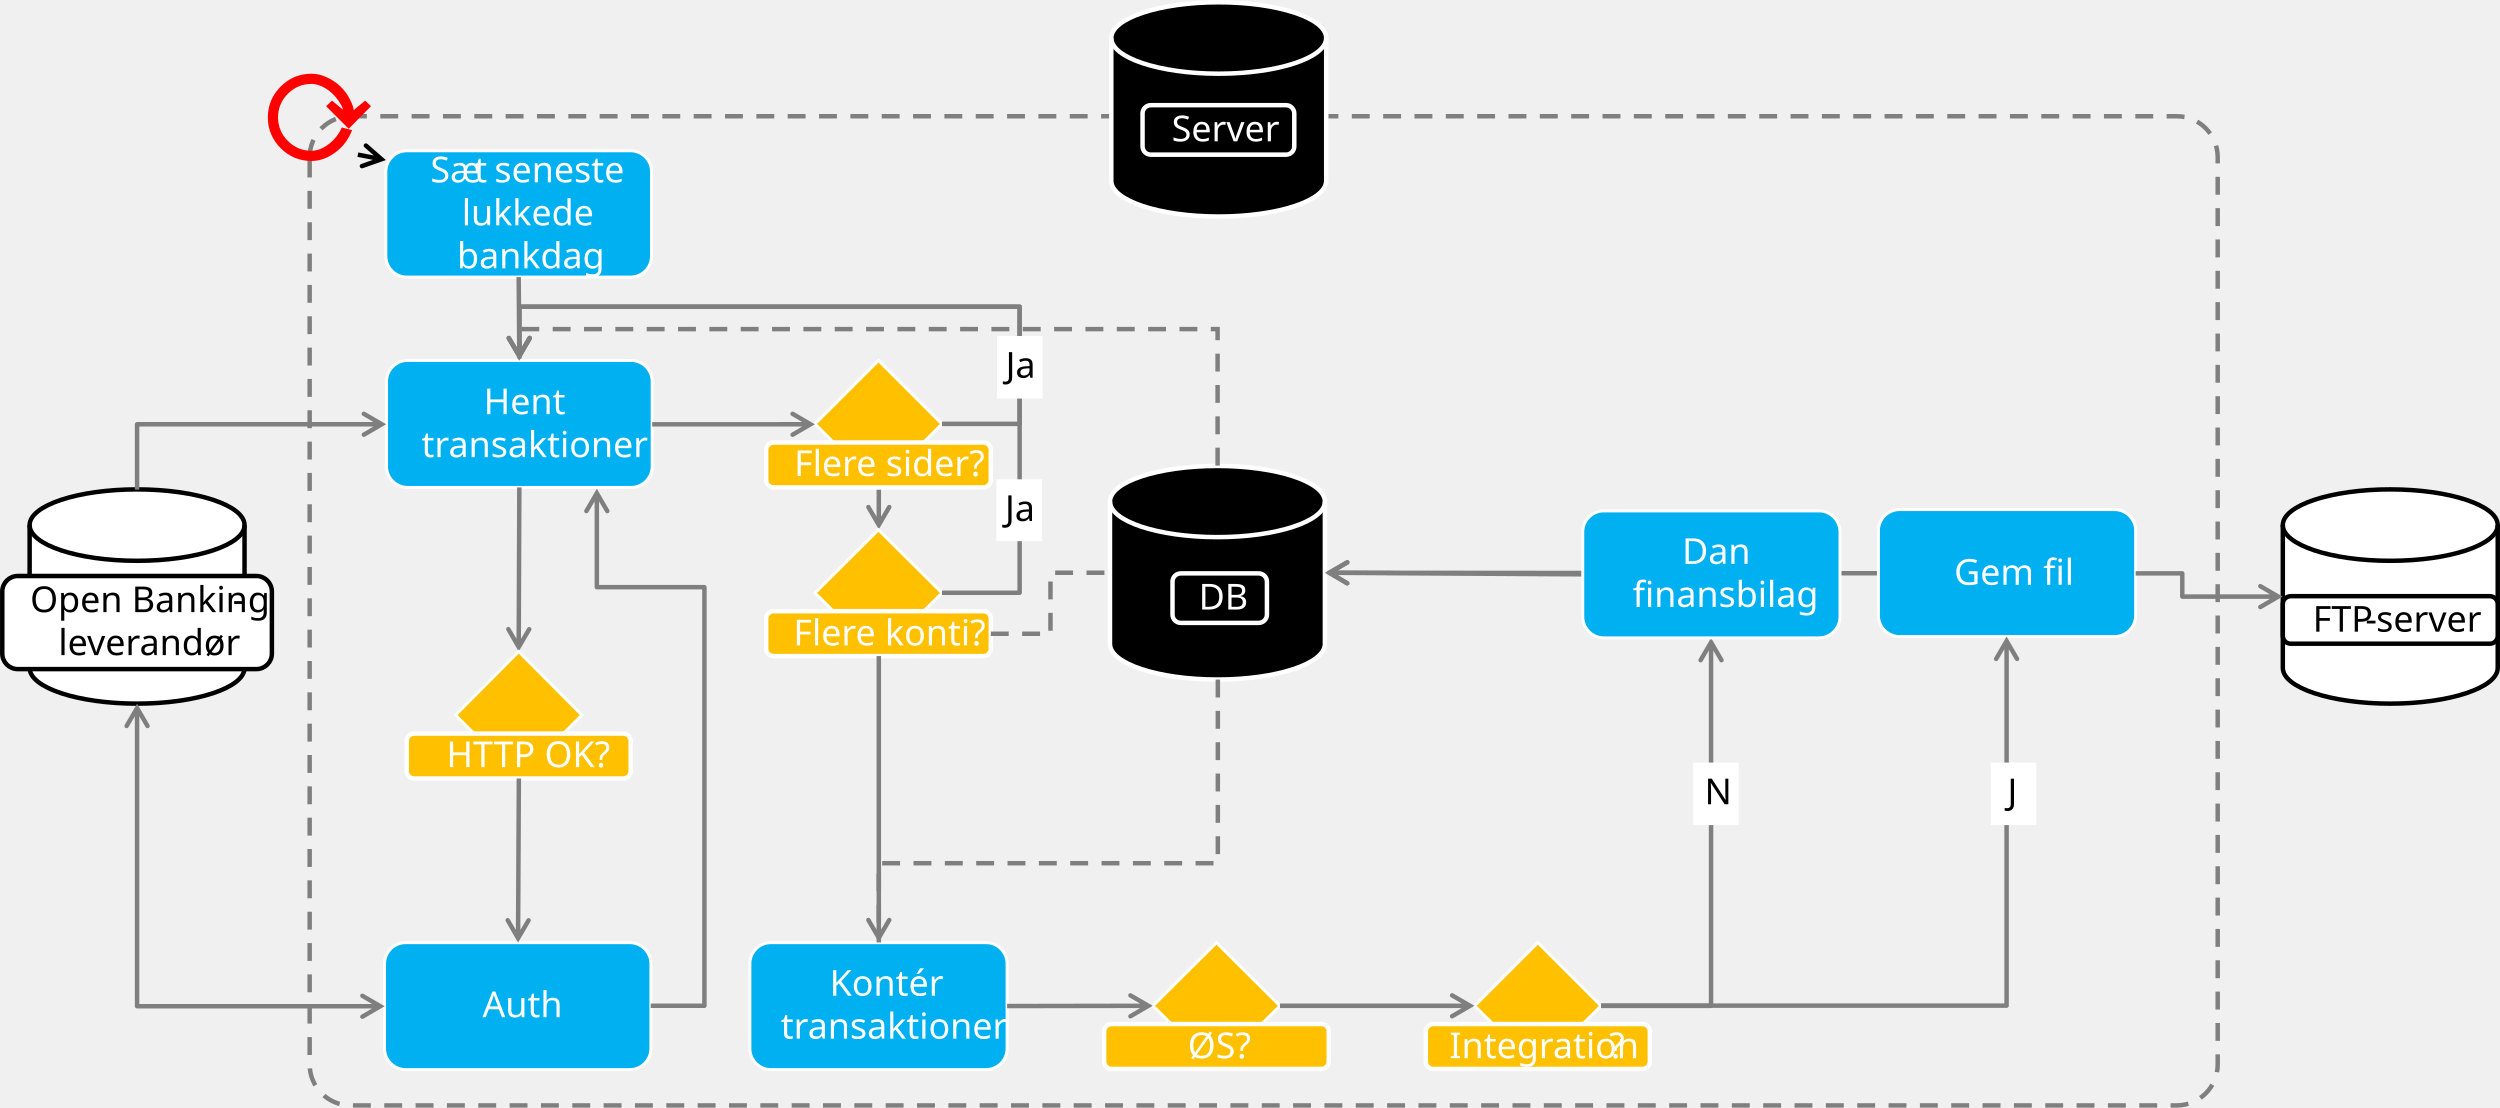
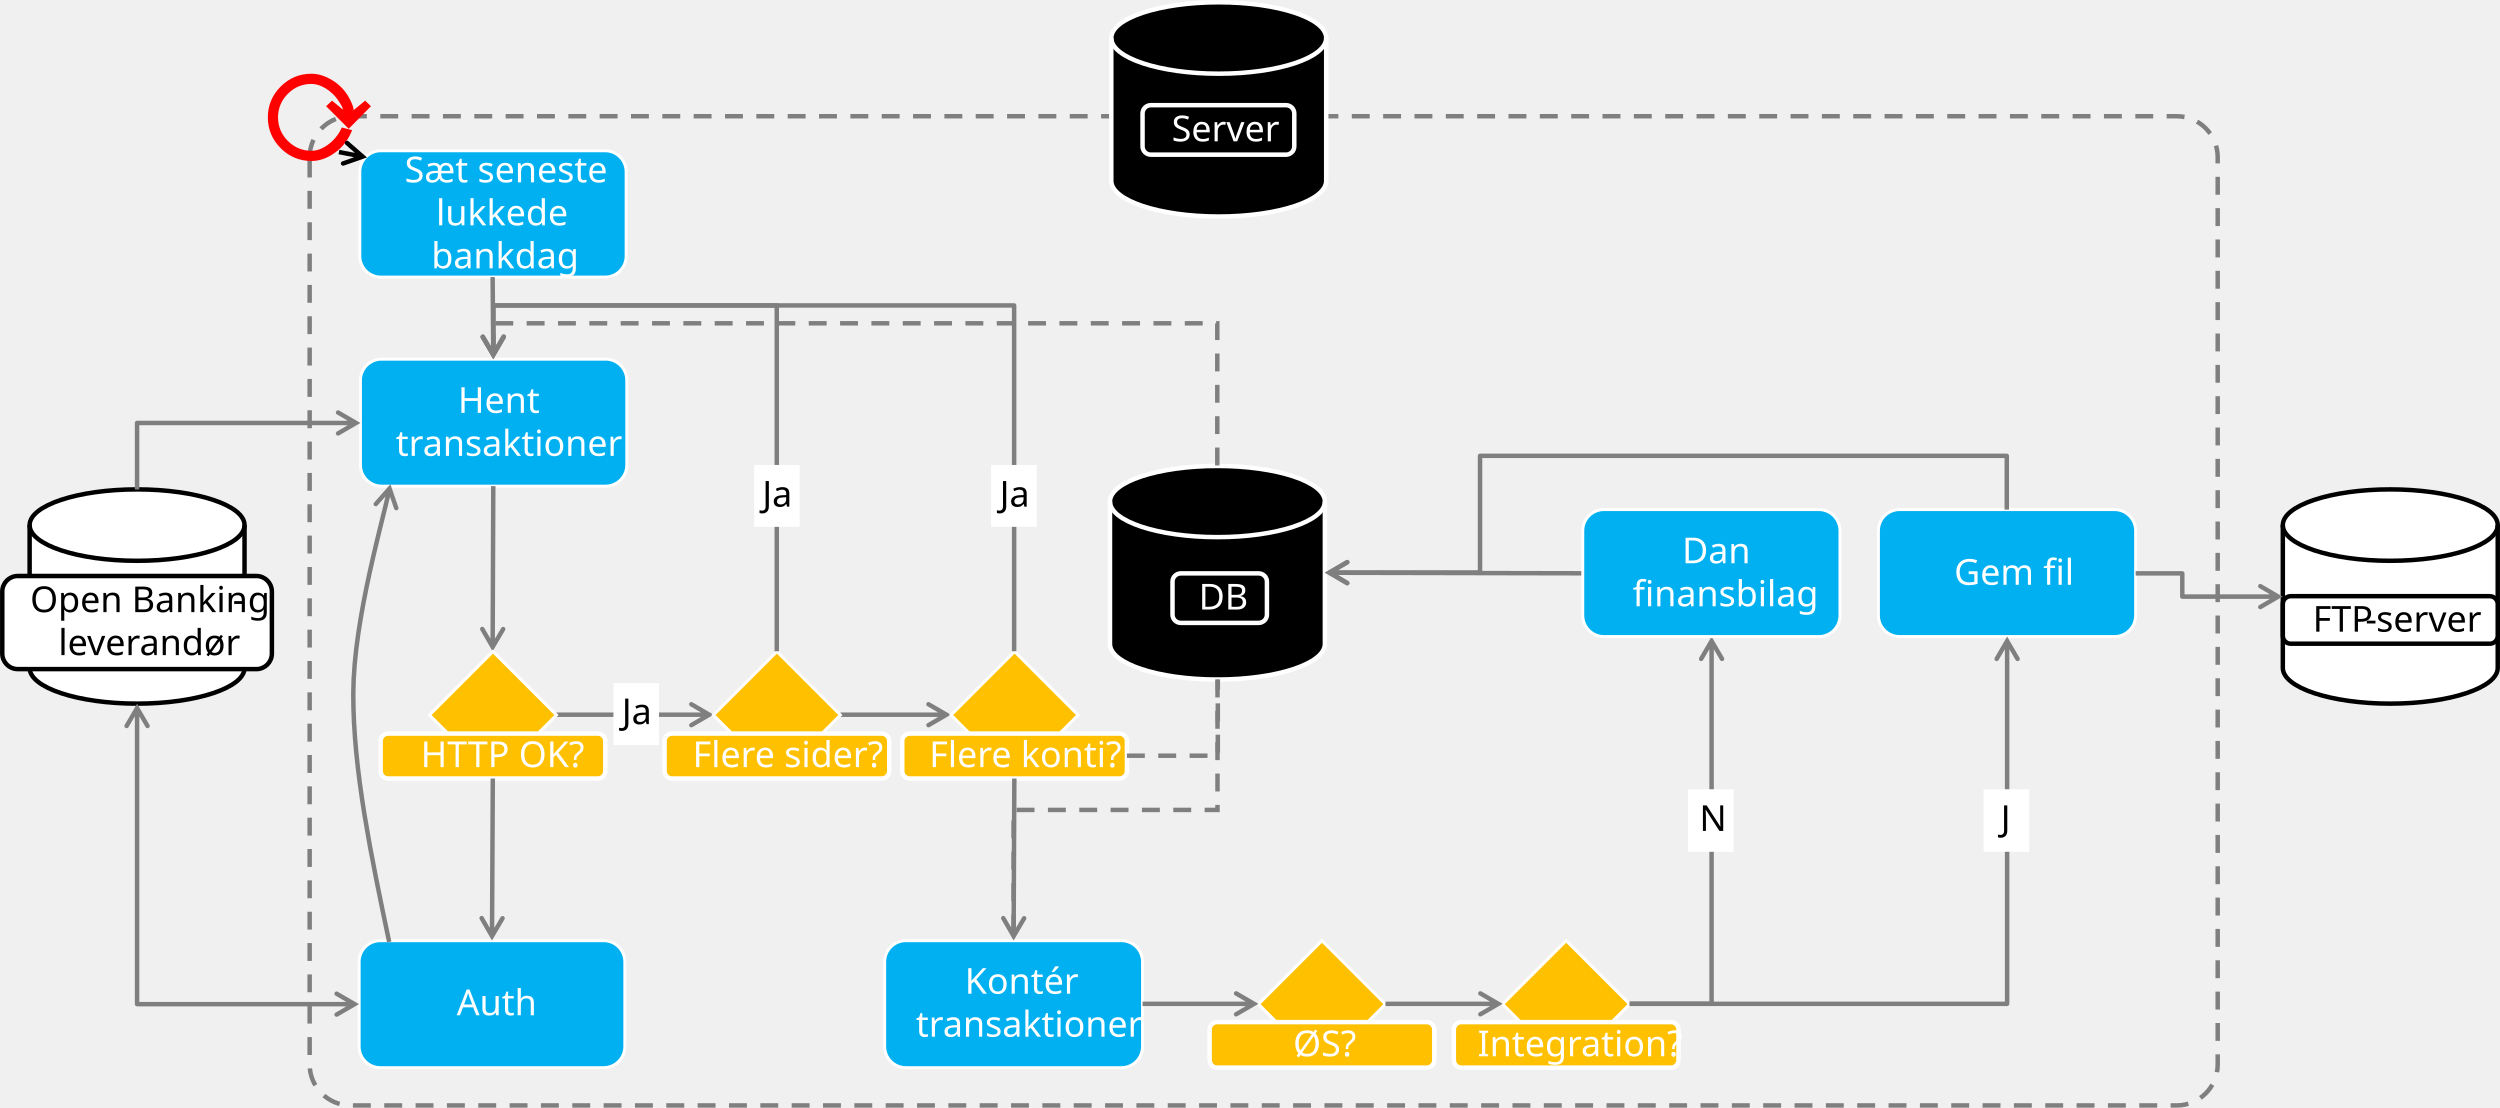
<svg xmlns="http://www.w3.org/2000/svg" width="3839" height="1701" xml:space="preserve" overflow="hidden">
  <g transform="translate(-120 -425)">
-     <path d="M3003.84 1308.73 2161.3 1307.94 2161.31 1301.07 3003.84 1301.86ZM2187.06 1323.54 2154.48 1304.5 2187.09 1285.52C2188.73 1284.56 2190.84 1285.12 2191.79 1286.76 2192.75 1288.4 2192.19 1290.51 2190.55 1291.46L2163.04 1307.48 2163.04 1301.54 2190.53 1317.61C2192.17 1318.56 2192.72 1320.67 2191.76 1322.31 2190.8 1323.95 2188.7 1324.5 2187.06 1323.54Z" fill="#7F7F7F" />
+     <path d="M974.5 1519.06 1209.1 1519.06 1209.1 1525.94 974.5 1525.94ZM1183.33 1503.49 1215.92 1522.5 1183.33 1541.51C1181.69 1542.47 1179.58 1541.91 1178.63 1540.27 1177.67 1538.63 1178.23 1536.53 1179.87 1535.57L1207.37 1519.53 1207.37 1525.47 1179.87 1509.43C1178.23 1508.47 1177.67 1506.37 1178.63 1504.73 1179.58 1503.09 1181.69 1502.53 1183.33 1503.49Z" fill="#7F7F7F" />
+     <rect x="1062" y="1474" width="70" height="95" fill="#FFFFFF" />
+     <text font-family="Calibri,Calibri_MSFontService,sans-serif" font-weight="400" font-size="55" transform="matrix(1 0 0 1 1074.92 1537)">Ja</text>
    <path d="M595.5 666.448C595.5 631.683 623.683 603.5 658.448 603.5L3462.55 603.5C3497.32 603.5 3525.5 631.683 3525.5 666.448L3525.5 2059.55C3525.5 2094.32 3497.32 2122.5 3462.55 2122.5L658.448 2122.5C623.683 2122.5 595.5 2094.32 595.5 2059.55Z" stroke="#7F7F7F" stroke-width="6.875" stroke-miterlimit="8" stroke-dasharray="27.5 20.625" fill="none" fill-rule="evenodd" />
    <path d="M1826.5 483.333C1826.5 453.05 1900.37 428.5 1991.5 428.5 2082.63 428.5 2156.5 453.05 2156.5 483.333L2156.5 702.667C2156.5 732.95 2082.63 757.5 1991.5 757.5 1900.37 757.5 1826.5 732.95 1826.5 702.667Z" fill-rule="evenodd" />
    <path d="M2156.5 483.333C2156.5 513.617 2082.63 538.167 1991.5 538.167 1900.37 538.167 1826.5 513.617 1826.5 483.333" stroke="#FFFFFF" stroke-width="6.875" stroke-miterlimit="8" fill="none" fill-rule="evenodd" />
    <path d="M1826.5 483.333C1826.5 453.05 1900.37 428.5 1991.5 428.5 2082.63 428.5 2156.5 453.05 2156.5 483.333L2156.5 702.667C2156.5 732.95 2082.63 757.5 1991.5 757.5 1900.37 757.5 1826.5 732.95 1826.5 702.667Z" stroke="#FFFFFF" stroke-width="6.875" stroke-miterlimit="8" fill="none" fill-rule="evenodd" />
    <path d="M1874.5 599.167C1874.5 592.171 1880.17 586.5 1887.17 586.5L2094.83 586.5C2101.83 586.5 2107.5 592.171 2107.5 599.167L2107.5 649.833C2107.5 656.829 2101.83 662.5 2094.83 662.5L1887.17 662.5C1880.17 662.5 1874.5 656.829 1874.5 649.833Z" stroke="#FFFFFF" stroke-width="6.875" stroke-miterlimit="8" fill-rule="evenodd" />
    <text fill="#FFFFFF" font-family="Calibri,Calibri_MSFontService,sans-serif" font-weight="400" font-size="55" transform="matrix(1 0 0 1 1919.23 642)">Server</text>
    <text fill="#FF0000" font-family="Cambria Math,Cambria Math_MSFontService,sans-serif" font-weight="700" font-size="147" transform="matrix(1 0 0 1 526.865 670)">⟳</text>
-     <path d="M712.5 688.834C712.5 670.977 726.977 656.5 744.834 656.5L1088.17 656.5C1106.02 656.5 1120.5 670.977 1120.5 688.834L1120.5 818.166C1120.5 836.023 1106.02 850.5 1088.17 850.5L744.834 850.5C726.977 850.5 712.5 836.023 712.5 818.166Z" stroke="#FFFFFF" stroke-width="4.583" stroke-miterlimit="8" fill="#00B0F0" fill-rule="evenodd" />
-     <text fill="#FFFFFF" font-family="Calibri,Calibri_MSFontService,sans-serif" font-weight="400" font-size="55" transform="matrix(1 0 0 1 780.923 705)">Sæ</text>
-     <text fill="#FFFFFF" font-family="Calibri,Calibri_MSFontService,sans-serif" font-weight="400" font-size="55" transform="matrix(1 0 0 1 848.229 705)">t</text>
-     <text fill="#FFFFFF" font-family="Calibri,Calibri_MSFontService,sans-serif" font-weight="400" font-size="55" transform="matrix(1 0 0 1 879.167 705)">seneste </text>
-     <text fill="#FFFFFF" font-family="Calibri,Calibri_MSFontService,sans-serif" font-weight="400" font-size="55" transform="matrix(1 0 0 1 829.163 771)">lukkede </text>
-     <text fill="#FFFFFF" font-family="Calibri,Calibri_MSFontService,sans-serif" font-weight="400" font-size="55" transform="matrix(1 0 0 1 821.875 837)">bankdag</text>
+     <path d="M672.5 688.834C672.5 670.977 686.976 656.5 704.834 656.5L1049.17 656.5C1067.02 656.5 1081.5 670.977 1081.5 688.834L1081.5 818.166C1081.5 836.023 1067.02 850.5 1049.17 850.5L704.834 850.5C686.976 850.5 672.5 836.023 672.5 818.166Z" stroke="#FFFFFF" stroke-width="4.583" stroke-miterlimit="8" fill="#00B0F0" fill-rule="evenodd" />
+     <text fill="#FFFFFF" font-family="Calibri,Calibri_MSFontService,sans-serif" font-weight="400" font-size="55" transform="matrix(1 0 0 1 741.391 705)">Sæt seneste </text>
+     <text fill="#FFFFFF" font-family="Calibri,Calibri_MSFontService,sans-serif" font-weight="400" font-size="55" transform="matrix(1 0 0 1 789.63 771)">lukkede </text>
+     <text fill="#FFFFFF" font-family="Calibri,Calibri_MSFontService,sans-serif" font-weight="400" font-size="55" transform="matrix(1 0 0 1 782.343 837)">bankdag</text>
    <path d="M1824.5 1195.17C1824.5 1164.98 1898.37 1140.5 1989.5 1140.5 2080.63 1140.5 2154.5 1164.98 2154.5 1195.17L2154.5 1413.83C2154.5 1444.02 2080.63 1468.5 1989.5 1468.5 1898.37 1468.5 1824.5 1444.02 1824.5 1413.83Z" fill-rule="evenodd" />
    <path d="M2154.5 1195.17C2154.5 1225.36 2080.63 1249.83 1989.5 1249.83 1898.37 1249.83 1824.5 1225.36 1824.5 1195.17" stroke="#FFFFFF" stroke-width="6.875" stroke-miterlimit="8" fill="none" fill-rule="evenodd" />
    <path d="M1824.5 1195.17C1824.5 1164.98 1898.37 1140.5 1989.5 1140.5 2080.63 1140.5 2154.5 1164.98 2154.5 1195.17L2154.5 1413.83C2154.5 1444.02 2080.63 1468.5 1989.5 1468.5 1898.37 1468.5 1824.5 1444.02 1824.5 1413.83Z" stroke="#FFFFFF" stroke-width="6.875" stroke-miterlimit="8" fill="none" fill-rule="evenodd" />
    <path d="M1920.5 1318.17C1920.5 1311.17 1926.17 1305.5 1933.17 1305.5L2052.83 1305.5C2059.83 1305.5 2065.5 1311.17 2065.5 1318.17L2065.5 1368.83C2065.5 1375.83 2059.83 1381.5 2052.83 1381.5L1933.17 1381.5C1926.17 1381.5 1920.5 1375.83 1920.5 1368.83Z" stroke="#FFFFFF" stroke-width="6.875" stroke-miterlimit="8" fill-rule="evenodd" />
    <text fill="#FFFFFF" font-family="Calibri,Calibri_MSFontService,sans-serif" font-weight="400" font-size="55" transform="matrix(1 0 0 1 1960.72 1361)">DB</text>
-     <path d="M713.5 1011C713.5 993.051 728.051 978.5 746.001 978.5L1089 978.5C1106.95 978.5 1121.5 993.051 1121.5 1011L1121.5 1141C1121.5 1158.95 1106.95 1173.5 1089 1173.5L746.001 1173.5C728.051 1173.5 713.5 1158.95 713.5 1141Z" stroke="#FFFFFF" stroke-width="4.583" stroke-miterlimit="8" fill="#00B0F0" fill-rule="evenodd" />
-     <text fill="#FFFFFF" font-family="Calibri,Calibri_MSFontService,sans-serif" font-weight="400" font-size="55" transform="matrix(1 0 0 1 862.755 1061)">Hent </text>
-     <text fill="#FFFFFF" font-family="Calibri,Calibri_MSFontService,sans-serif" font-weight="400" font-size="55" transform="matrix(1 0 0 1 767.239 1127)">transaktioner</text>
-     <path d="M919.937 850.474 920.867 971.46 913.992 971.513 913.063 850.526ZM936.242 945.574 917.482 978.309 898.221 945.866C897.252 944.233 897.79 942.124 899.422 941.155 901.055 940.186 903.164 940.724 904.133 942.356L920.385 969.732 914.447 969.778 930.277 942.155C931.221 940.508 933.322 939.938 934.969 940.882 936.616 941.826 937.186 943.927 936.242 945.574Z" fill="#7F7F7F" />
-     <path d="M3.437-0.013 4.393 245.158-2.482 245.185-3.437 0.013ZM19.866 219.33 0.982 251.994-18.155 219.478C-19.118 217.842-18.573 215.735-16.937 214.772-15.3 213.809-13.193 214.355-12.23 215.991L3.918 243.428-2.02 243.452 13.914 215.889C14.864 214.246 16.967 213.684 18.611 214.634 20.254 215.584 20.816 217.687 19.866 219.33Z" fill="#7F7F7F" transform="matrix(-1 0 0 1 917.482 1173.5)" />
-     <path d="M3.438-1.92481e-05 3.438 57.645-3.437 57.645-3.438 1.92481e-05ZM19.011 31.877 0 64.467-19.011 31.877C-19.967 30.238-19.413 28.133-17.774 27.176-16.134 26.219-14.029 26.773-13.072 28.413L2.97 55.913-2.969 55.913 13.073 28.413C14.029 26.773 16.134 26.219 17.774 27.176 19.414 28.132 19.968 30.237 19.011 31.877Z" fill="#7F7F7F" transform="matrix(-1 0 0 1 1469.5 1173.5)" />
-     <path d="M1371.5 1076 1469 978.5 1566.5 1076 1469 1173.5Z" stroke="#FFFFFF" stroke-width="4.583" stroke-miterlimit="8" fill="#FFC000" fill-rule="evenodd" />
-     <path d="M1296.5 1116C1296.5 1109.65 1301.65 1104.5 1308 1104.5L1630 1104.5C1636.35 1104.5 1641.5 1109.65 1641.5 1116L1641.5 1162C1641.5 1168.35 1636.35 1173.5 1630 1173.5L1308 1173.5C1301.65 1173.5 1296.5 1168.35 1296.5 1162Z" stroke="#FFFFFF" stroke-width="6.875" stroke-miterlimit="8" fill="#FFC000" fill-rule="evenodd" />
-     <text fill="#FFFFFF" font-family="Calibri,Calibri_MSFontService,sans-serif" font-weight="400" font-size="55" transform="matrix(1 0 0 1 1339.45 1156)">Flere sider?</text>
-     <path d="M1371.5 1335.5 1469 1238.5 1566.5 1335.5 1469 1432.5Z" stroke="#FFFFFF" stroke-width="4.583" stroke-miterlimit="8" fill="#FFC000" fill-rule="evenodd" />
-     <path d="M1296.5 1375C1296.5 1368.65 1301.65 1363.5 1308 1363.5L1630 1363.5C1636.35 1363.5 1641.5 1368.65 1641.5 1375L1641.5 1421C1641.5 1427.35 1636.35 1432.5 1630 1432.5L1308 1432.5C1301.65 1432.5 1296.5 1427.35 1296.5 1421Z" stroke="#FFFFFF" stroke-width="6.875" stroke-miterlimit="8" fill="#FFC000" fill-rule="evenodd" />
-     <text fill="#FFFFFF" font-family="Calibri,Calibri_MSFontService,sans-serif" font-weight="400" font-size="55" transform="matrix(1 0 0 1 1338.34 1416)">Flere konti?</text>
-     <path d="M1271.5 1905C1271.5 1887.05 1286.05 1872.5 1304 1872.5L1634 1872.5C1651.95 1872.5 1666.5 1887.05 1666.5 1905L1666.5 2035C1666.5 2052.95 1651.95 2067.5 1634 2067.5L1304 2067.5C1286.05 2067.5 1271.5 2052.95 1271.5 2035Z" stroke="#FFFFFF" stroke-width="4.583" stroke-miterlimit="8" fill="#00B0F0" fill-rule="evenodd" />
-     <text fill="#FFFFFF" font-family="Calibri,Calibri_MSFontService,sans-serif" font-weight="400" font-size="55" transform="matrix(1 0 0 1 1393.99 1954)">Kontér </text>
-     <text fill="#FFFFFF" font-family="Calibri,Calibri_MSFontService,sans-serif" font-weight="400" font-size="55" transform="matrix(1 0 0 1 1318.87 2020)">transaktioner</text>
-     <path d="M1472.94 1432.5 1472.94 1865.25 1466.06 1865.25 1466.06 1432.5ZM1488.51 1839.48 1469.5 1872.07 1450.49 1839.48C1449.53 1837.84 1450.09 1835.74 1451.73 1834.78 1453.37 1833.82 1455.47 1834.38 1456.43 1836.02L1472.47 1863.52 1466.53 1863.52 1482.57 1836.02C1483.53 1834.38 1485.63 1833.82 1487.27 1834.78 1488.91 1835.74 1489.47 1837.84 1488.51 1839.48Z" fill="#7F7F7F" />
-     <path d="M670.15 659.124 706.505 666.126 705.205 672.877 668.85 665.875ZM684.147 645.96 712.554 670.791 676.957 683.296C675.166 683.925 673.204 682.983 672.574 681.192 671.945 679.401 672.887 677.439 674.678 676.81L704.716 666.258 703.593 672.089 679.622 651.137C678.193 649.887 678.047 647.716 679.297 646.286 680.546 644.857 682.718 644.711 684.147 645.96Z" />
-     <path d="M1890.5 1969.5 1988 1872.5 2085.5 1969.5 1988 2066.5Z" stroke="#FFFFFF" stroke-width="4.583" stroke-miterlimit="8" fill="#FFC000" fill-rule="evenodd" />
-     <path d="M1815.5 2009C1815.5 2002.65 1820.65 1997.5 1827 1997.5L2149 1997.5C2155.35 1997.5 2160.5 2002.65 2160.5 2009L2160.5 2055C2160.5 2061.35 2155.35 2066.5 2149 2066.5L1827 2066.5C1820.65 2066.5 1815.5 2061.35 1815.5 2055Z" stroke="#FFFFFF" stroke-width="6.875" stroke-miterlimit="8" fill="#FFC000" fill-rule="evenodd" />
-     <text fill="#FFFFFF" font-family="Calibri,Calibri_MSFontService,sans-serif" font-weight="400" font-size="55" transform="matrix(1 0 0 1 1943.92 2050)">ØS?</text>
-     <path d="M0.006-3.437 216.902-3.036 216.889 3.839-0.006 3.437ZM191.163-18.657 223.718 0.414 191.093 19.364C189.451 20.318 187.347 19.76 186.394 18.119 185.44 16.477 185.998 14.373 187.64 13.42L215.169-2.571 215.158 3.367 187.688-12.725C186.05-13.685 185.5-15.791 186.46-17.429 187.419-19.067 189.525-19.617 191.163-18.657Z" fill="#7F7F7F" transform="matrix(1 0 0 -1 1666.5 1969.91)" />
-     <path d="M2384.5 1969.5 2481.5 1872.5 2578.5 1969.5 2481.5 2066.5Z" stroke="#FFFFFF" stroke-width="4.583" stroke-miterlimit="8" fill="#FFC000" fill-rule="evenodd" />
-     <path d="M2309.5 2009C2309.5 2002.65 2314.65 1997.5 2321 1997.5L2642 1997.5C2648.35 1997.5 2653.5 2002.65 2653.5 2009L2653.5 2055C2653.5 2061.35 2648.35 2066.5 2642 2066.5L2321 2066.5C2314.65 2066.5 2309.5 2061.35 2309.5 2055Z" stroke="#FFFFFF" stroke-width="6.875" stroke-miterlimit="8" fill="#FFC000" fill-rule="evenodd" />
-     <text fill="#FFFFFF" font-family="Calibri,Calibri_MSFontService,sans-serif" font-weight="400" font-size="55" transform="matrix(1 0 0 1 2345.72 2050)">Integration</text>
-     <text fill="#FFFFFF" font-family="Calibri,Calibri_MSFontService,sans-serif" font-weight="400" font-size="55" transform="matrix(1 0 0 1 2591.06 2050)">?</text>
-     <path d="M2085.5 1966.06 2377.34 1966.06 2377.34 1972.94 2085.5 1972.94ZM2351.57 1950.49 2384.16 1969.5 2351.57 1988.51C2349.93 1989.47 2347.83 1988.91 2346.87 1987.27 2345.92 1985.63 2346.47 1983.53 2348.11 1982.57L2375.61 1966.53 2375.61 1972.47 2348.11 1956.43C2346.47 1955.47 2345.92 1953.37 2346.87 1951.73 2347.83 1950.09 2349.93 1949.53 2351.57 1950.49Z" fill="#7F7F7F" />
+     <path d="M673.5 1009C673.5 991.051 688.051 976.5 706 976.5L1050 976.5C1067.95 976.5 1082.5 991.051 1082.5 1009L1082.5 1139C1082.5 1156.95 1067.95 1171.5 1050 1171.5L706 1171.5C688.051 1171.5 673.5 1156.95 673.5 1139Z" stroke="#FFFFFF" stroke-width="4.583" stroke-miterlimit="8" fill="#00B0F0" fill-rule="evenodd" />
+     <text fill="#FFFFFF" font-family="Calibri,Calibri_MSFontService,sans-serif" font-weight="400" font-size="55" transform="matrix(1 0 0 1 823.223 1059)">Hent </text>
+     <text fill="#FFFFFF" font-family="Calibri,Calibri_MSFontService,sans-serif" font-weight="400" font-size="55" transform="matrix(1 0 0 1 727.706 1125)">transaktioner</text>
+     <path d="M879.937 850.473 880.866 969.68 873.992 969.734 873.063 850.527ZM896.239 943.792 877.482 976.529 858.218 944.088C857.249 942.456 857.786 940.347 859.418 939.377 861.051 938.408 863.16 938.945 864.129 940.578L880.385 967.952 874.446 967.998 890.273 940.374C891.217 938.727 893.318 938.156 894.965 939.1 896.612 940.044 897.182 942.144 896.239 943.792Z" fill="#7F7F7F" />
+     <path d="M3.437-0.013 4.393 246.913-2.481 246.94-3.437 0.013ZM19.867 221.086 0.982 253.749-18.154 221.233C-19.117 219.597-18.572 217.49-16.936 216.527-15.299 215.564-13.192 216.11-12.229 217.746L3.919 245.184-2.02 245.207 13.915 217.645C14.865 216.001 16.968 215.439 18.612 216.389 20.255 217.34 20.817 219.442 19.867 221.086Z" fill="#7F7F7F" transform="matrix(-1 0 0 1 877.482 1171.5)" />
+     <path d="M1410.5 1519.06 1573.3 1519.06 1573.3 1525.94 1410.5 1525.94ZM1547.53 1503.49 1580.12 1522.5 1547.53 1541.51C1545.89 1542.47 1543.78 1541.91 1542.83 1540.27 1541.87 1538.63 1542.42 1536.53 1544.06 1535.57L1571.56 1519.53 1571.56 1525.47 1544.06 1509.43C1542.42 1508.47 1541.87 1506.37 1542.83 1504.73 1543.78 1503.09 1545.89 1502.53 1547.53 1503.49Z" fill="#7F7F7F" />
+     <path d="M1215.5 1523 1313 1425.5 1410.5 1523 1313 1620.5Z" stroke="#FFFFFF" stroke-width="4.583" stroke-miterlimit="8" fill="#FFC000" fill-rule="evenodd" />
+     <path d="M1140.5 1563C1140.5 1556.65 1145.65 1551.5 1152 1551.5L1474 1551.5C1480.35 1551.5 1485.5 1556.65 1485.5 1563L1485.5 1609C1485.5 1615.35 1480.35 1620.5 1474 1620.5L1152 1620.5C1145.65 1620.5 1140.5 1615.35 1140.5 1609Z" stroke="#FFFFFF" stroke-width="6.875" stroke-miterlimit="8" fill="#FFC000" fill-rule="evenodd" />
+     <text fill="#FFFFFF" font-family="Calibri,Calibri_MSFontService,sans-serif" font-weight="400" font-size="55" transform="matrix(1 0 0 1 1183.59 1603)">Flere sider?</text>
+     <path d="M1580.5 1523 1678 1425.5 1775.5 1523 1678 1620.5Z" stroke="#FFFFFF" stroke-width="4.583" stroke-miterlimit="8" fill="#FFC000" fill-rule="evenodd" />
+     <path d="M1505.5 1563C1505.5 1556.65 1510.65 1551.5 1517 1551.5L1839 1551.5C1845.35 1551.5 1850.5 1556.65 1850.5 1563L1850.5 1609C1850.5 1615.35 1845.35 1620.5 1839 1620.5L1517 1620.5C1510.65 1620.5 1505.5 1615.35 1505.5 1609Z" stroke="#FFFFFF" stroke-width="6.875" stroke-miterlimit="8" fill="#FFC000" fill-rule="evenodd" />
+     <text fill="#FFFFFF" font-family="Calibri,Calibri_MSFontService,sans-serif" font-weight="400" font-size="55" transform="matrix(1 0 0 1 1546.96 1603)">Flere konti?</text>
+     <path d="M1478.5 1902C1478.5 1884.05 1493.05 1869.5 1511 1869.5L1842 1869.5C1859.95 1869.5 1874.5 1884.05 1874.5 1902L1874.5 2032C1874.5 2049.95 1859.95 2064.5 1842 2064.5L1511 2064.5C1493.05 2064.5 1478.5 2049.95 1478.5 2032Z" stroke="#FFFFFF" stroke-width="4.583" stroke-miterlimit="8" fill="#00B0F0" fill-rule="evenodd" />
+     <text fill="#FFFFFF" font-family="Calibri,Calibri_MSFontService,sans-serif" font-weight="400" font-size="55" transform="matrix(1 0 0 1 1601.5 1951)">Kontér </text>
+     <text fill="#FFFFFF" font-family="Calibri,Calibri_MSFontService,sans-serif" font-weight="400" font-size="55" transform="matrix(1 0 0 1 1526.38 2017)">transaktioner</text>
+     <path d="M3.437-0.015 4.521 241.954-2.354 241.984-3.437 0.015ZM19.979 216.117 1.114 248.792-18.043 216.287C-19.006 214.651-18.462 212.544-16.826 211.58-15.191 210.616-13.084 211.161-12.12 212.796L4.045 240.224-1.893 240.251 14.025 212.679C14.974 211.035 17.077 210.472 18.721 211.421 20.365 212.37 20.928 214.473 19.979 216.117Z" fill="#7F7F7F" transform="matrix(-1 0 0 1 1677.61 1620.5)" />
+     <path d="M641.15 655.125 677.505 662.126 676.205 668.877 639.85 661.876ZM655.147 641.961 683.554 666.791 647.957 679.296C646.165 679.926 644.203 678.984 643.574 677.192 642.945 675.401 643.887 673.439 645.678 672.81L675.715 662.258 674.592 668.089 650.622 647.137C649.193 645.887 649.047 643.716 650.296 642.286 651.546 640.857 653.717 640.711 655.147 641.961Z" />
+     <path d="M2052.5 1967 2150 1869.5 2247.5 1967 2150 2064.5Z" stroke="#FFFFFF" stroke-width="4.583" stroke-miterlimit="8" fill="#FFC000" fill-rule="evenodd" />
+     <path d="M1977.5 2006.17C1977.5 1999.72 1982.72 1994.5 1989.17 1994.5L2310.83 1994.5C2317.28 1994.5 2322.5 1999.72 2322.5 2006.17L2322.5 2052.83C2322.5 2059.28 2317.28 2064.5 2310.83 2064.5L1989.17 2064.5C1982.72 2064.5 1977.5 2059.28 1977.5 2052.83Z" stroke="#FFFFFF" stroke-width="6.875" stroke-miterlimit="8" fill="#FFC000" fill-rule="evenodd" />
+     <text fill="#FFFFFF" font-family="Calibri,Calibri_MSFontService,sans-serif" font-weight="400" font-size="55" transform="matrix(1 0 0 1 2105.7 2047)">ØS?</text>
+     <path d="M1874.5 1963.06 2045.67 1963.06 2045.67 1969.94 1874.5 1969.94ZM2019.9 1947.49 2052.49 1966.5 2019.9 1985.51C2018.26 1986.47 2016.16 1985.91 2015.2 1984.27 2014.24 1982.63 2014.8 1980.53 2016.44 1979.57L2043.94 1963.53 2043.94 1969.47 2016.44 1953.43C2014.8 1952.47 2014.24 1950.37 2015.2 1948.73 2016.16 1947.09 2018.26 1946.53 2019.9 1947.49Z" fill="#7F7F7F" />
+     <path d="M2427.5 1967 2525 1869.5 2622.5 1967 2525 2064.5Z" stroke="#FFFFFF" stroke-width="4.583" stroke-miterlimit="8" fill="#FFC000" fill-rule="evenodd" />
+     <path d="M2352.5 2006.17C2352.5 1999.72 2357.72 1994.5 2364.17 1994.5L2685.83 1994.5C2692.28 1994.5 2697.5 1999.72 2697.5 2006.17L2697.5 2052.83C2697.5 2059.28 2692.28 2064.5 2685.83 2064.5L2364.17 2064.5C2357.72 2064.5 2352.5 2059.28 2352.5 2052.83Z" stroke="#FFFFFF" stroke-width="6.875" stroke-miterlimit="8" fill="#FFC000" fill-rule="evenodd" />
+     <text fill="#FFFFFF" font-family="Calibri,Calibri_MSFontService,sans-serif" font-weight="400" font-size="55" transform="matrix(1 0 0 1 2388.91 2047)">Integration?</text>
+     <path d="M2247.5 1963.06 2420.76 1963.06 2420.76 1969.94 2247.5 1969.94ZM2394.99 1947.49 2427.58 1966.5 2394.99 1985.51C2393.35 1986.47 2391.25 1985.91 2390.29 1984.27 2389.33 1982.63 2389.89 1980.53 2391.53 1979.57L2419.03 1963.53 2419.03 1969.47 2391.53 1953.43C2389.89 1952.47 2389.33 1950.37 2390.29 1948.73 2391.25 1947.09 2393.35 1946.53 2394.99 1947.49Z" fill="#7F7F7F" />
    <path d="M3004.5 1240C3004.5 1222.05 3019.05 1207.5 3037 1207.5L3367 1207.5C3384.95 1207.5 3399.5 1222.05 3399.5 1240L3399.5 1370C3399.5 1387.95 3384.95 1402.5 3367 1402.5L3037 1402.5C3019.05 1402.5 3004.5 1387.95 3004.5 1370Z" stroke="#FFFFFF" stroke-width="4.583" stroke-miterlimit="8" fill="#00B0F0" fill-rule="evenodd" />
    <text fill="#FFFFFF" font-family="Calibri,Calibri_MSFontService,sans-serif" font-weight="400" font-size="55" transform="matrix(1 0 0 1 3120.77 1323)">Gem fil</text>
-     <path d="M0-3.438 169.003-3.438C170.901-3.438 172.441-1.898 172.441 0L172.441 558.298 165.566 558.298 165.566 0 169.003 3.438 0 3.438ZM188.014 532.531 169.003 565.121 149.992 532.531C149.036 530.891 149.589 528.786 151.229 527.83 152.869 526.873 154.974 527.427 155.931 529.067L171.972 556.567 166.034 556.567 182.075 529.067C183.032 527.427 185.137 526.873 186.777 527.83 188.417 528.786 188.971 530.891 188.014 532.531Z" fill="#7F7F7F" transform="matrix(1 0 0 -1 2578.5 1969.61)" />
-     <path d="M0-3.438 622.829-3.438C624.727-3.438 626.266-1.898 626.266 0L626.266 559.961 619.391 559.961 619.391 0 622.829 3.438 0 3.438ZM641.84 534.191 622.829 566.782 603.818 534.191C602.861 532.552 603.415 530.447 605.055 529.49 606.695 528.534 608.8 529.087 609.756 530.727L625.798 558.227 619.86 558.227 635.901 530.727C636.858 529.087 638.963 528.534 640.603 529.49 642.242 530.447 642.796 532.552 641.84 534.191Z" fill="#7F7F7F" transform="matrix(1 0 0 -1 2578.5 1969.27)" />
+     <path d="M0-3.438 125.806-3.438C127.704-3.438 129.243-1.898 129.243 0L129.243 557.097 122.368 557.097 122.368 0 125.806 3.438 0 3.438ZM144.817 531.329 125.806 563.919 106.795 531.329C105.838 529.689 106.392 527.584 108.032 526.628 109.672 525.671 111.777 526.225 112.733 527.865L128.775 555.365 122.836 555.365 138.878 527.865C139.835 526.225 141.939 525.671 143.579 526.628 145.219 527.584 145.773 529.689 144.817 531.329Z" fill="#7F7F7F" transform="matrix(1 0 0 -1 2622.5 1966.4)" />
+     <path d="M0-3.438 579.631-3.438C581.53-3.438 583.069-1.898 583.069 0L583.069 557.145 576.194 557.145 576.194 0 579.631 3.438 0 3.438ZM598.642 531.378 579.631 563.968 560.621 531.378C559.664 529.738 560.218 527.633 561.858 526.677 563.498 525.72 565.602 526.274 566.559 527.914L582.601 555.414 576.662 555.414 592.704 527.914C593.66 526.274 595.765 525.72 597.405 526.677 599.045 527.633 599.599 529.738 598.642 531.378Z" fill="#7F7F7F" transform="matrix(1 0 0 -1 2622.5 1966.45)" />
    <path d="M165.5 1231.33C165.5 1201.05 239.373 1176.5 330.5 1176.5 421.627 1176.5 495.5 1201.05 495.5 1231.33L495.5 1450.67C495.5 1480.95 421.627 1505.5 330.5 1505.5 239.373 1505.5 165.5 1480.95 165.5 1450.67Z" fill="#FFFFFF" fill-rule="evenodd" />
    <path d="M495.5 1231.33C495.5 1261.62 421.627 1286.17 330.5 1286.17 239.373 1286.17 165.5 1261.62 165.5 1231.33" stroke="#000000" stroke-width="6.875" stroke-miterlimit="8" fill="none" fill-rule="evenodd" />
    <path d="M165.5 1231.33C165.5 1201.05 239.373 1176.5 330.5 1176.5 421.627 1176.5 495.5 1201.05 495.5 1231.33L495.5 1450.67C495.5 1480.95 421.627 1505.5 330.5 1505.5 239.373 1505.5 165.5 1480.95 165.5 1450.67Z" stroke="#000000" stroke-width="6.875" stroke-miterlimit="8" fill="none" fill-rule="evenodd" />
    <path d="M123.5 1333.33C123.5 1320.17 134.171 1309.5 147.334 1309.5L513.666 1309.5C526.829 1309.5 537.5 1320.17 537.5 1333.33L537.5 1428.67C537.5 1441.83 526.829 1452.5 513.666 1452.5L147.334 1452.5C134.171 1452.5 123.5 1441.83 123.5 1428.67Z" stroke="#000000" stroke-width="6.875" stroke-miterlimit="8" fill="#FFFFFF" fill-rule="evenodd" />
    <text font-family="Calibri,Calibri_MSFontService,sans-serif" font-weight="400" font-size="55" transform="matrix(1 0 0 1 166.284 1365)">Open Banking</text>
    <text font-family="Calibri,Calibri_MSFontService,sans-serif" font-weight="400" font-size="55" transform="matrix(1 0 0 1 477.378 1365)">-</text>
    <text font-family="Calibri,Calibri_MSFontService,sans-serif" font-weight="400" font-size="55" transform="matrix(1 0 0 1 209.643 1431)">leverandør</text>
    <path d="M3625.5 1231.33C3625.5 1201.05 3699.37 1176.5 3790.5 1176.5 3881.63 1176.5 3955.5 1201.05 3955.5 1231.33L3955.5 1450.67C3955.5 1480.95 3881.63 1505.5 3790.5 1505.5 3699.37 1505.5 3625.5 1480.95 3625.5 1450.67Z" fill="#FFFFFF" fill-rule="evenodd" />
    <path d="M3955.5 1231.33C3955.5 1261.62 3881.63 1286.17 3790.5 1286.17 3699.37 1286.17 3625.5 1261.62 3625.5 1231.33" stroke="#000000" stroke-width="6.875" stroke-miterlimit="8" fill="none" fill-rule="evenodd" />
    <path d="M3625.5 1231.33C3625.5 1201.05 3699.37 1176.5 3790.5 1176.5 3881.63 1176.5 3955.5 1201.05 3955.5 1231.33L3955.5 1450.67C3955.5 1480.95 3881.63 1505.5 3790.5 1505.5 3699.37 1505.5 3625.5 1480.95 3625.5 1450.67Z" stroke="#000000" stroke-width="6.875" stroke-miterlimit="8" fill="none" fill-rule="evenodd" />
    <path d="M3625.5 1352.67C3625.5 1345.95 3630.95 1340.5 3637.67 1340.5L3943.33 1340.5C3950.05 1340.5 3955.5 1345.95 3955.5 1352.67L3955.5 1401.33C3955.5 1408.05 3950.05 1413.5 3943.33 1413.5L3637.67 1413.5C3630.95 1413.5 3625.5 1408.05 3625.5 1401.33Z" stroke="#000000" stroke-width="6.875" stroke-miterlimit="8" fill="#FFFFFF" fill-rule="evenodd" />
    <text font-family="Calibri,Calibri_MSFontService,sans-serif" font-weight="400" font-size="55" transform="matrix(1 0 0 1 3671.48 1395)">FTP</text>
    <text font-family="Calibri,Calibri_MSFontService,sans-serif" font-weight="400" font-size="55" transform="matrix(1 0 0 1 3752.26 1395)">-</text>
    <text font-family="Calibri,Calibri_MSFontService,sans-serif" font-weight="400" font-size="55" transform="matrix(1 0 0 1 3768.87 1395)">server</text>
-     <rect x="2720" y="1596" width="70" height="96" fill="#FFFFFF" />
-     <text font-family="Calibri,Calibri_MSFontService,sans-serif" font-weight="400" font-size="55" transform="matrix(1 0 0 1 2737.58 1660)">N</text>
-     <rect x="3177" y="1596" width="70" height="96" fill="#FFFFFF" />
-     <text font-family="Calibri,Calibri_MSFontService,sans-serif" font-weight="400" font-size="55" transform="matrix(1 0 0 1 3202.69 1660)">J</text>
-     <path d="M2549.99 1310.39 2161.29 1307.98 2161.33 1301.1 2550.03 1303.52ZM2186.96 1323.71 2154.48 1304.5 2187.19 1285.69C2188.84 1284.75 2190.94 1285.31 2191.89 1286.96 2192.83 1288.6 2192.26 1290.71 2190.62 1291.65L2163.02 1307.52 2163.06 1301.58 2190.46 1317.8C2192.09 1318.76 2192.63 1320.87 2191.66 1322.5 2190.7 1324.14 2188.59 1324.68 2186.96 1323.71Z" fill="#7F7F7F" />
-     <path d="M2550.5 1242C2550.5 1224.05 2565.05 1209.5 2583 1209.5L2913 1209.5C2930.95 1209.5 2945.5 1224.05 2945.5 1242L2945.5 1372C2945.5 1389.95 2930.95 1404.5 2913 1404.5L2583 1404.5C2565.05 1404.5 2550.5 1389.95 2550.5 1372Z" stroke="#FFFFFF" stroke-width="4.583" stroke-miterlimit="8" fill="#00B0F0" fill-rule="evenodd" />
-     <text fill="#FFFFFF" font-family="Calibri,Calibri_MSFontService,sans-serif" font-weight="400" font-size="55" transform="matrix(1 0 0 1 2703.05 1291)">Dan </text>
-     <text fill="#FFFFFF" font-family="Calibri,Calibri_MSFontService,sans-serif" font-weight="400" font-size="55" transform="matrix(1 0 0 1 2627.12 1357)">finansbilag</text>
-     <path d="M819.5 1523 916.5 1425.5 1013.5 1523 916.5 1620.5Z" stroke="#FFFFFF" stroke-width="4.583" stroke-miterlimit="8" fill="#FFC000" fill-rule="evenodd" />
-     <path d="M744.5 1563C744.5 1556.65 749.649 1551.5 756 1551.5L1077 1551.5C1083.35 1551.5 1088.5 1556.65 1088.5 1563L1088.5 1609C1088.5 1615.35 1083.35 1620.5 1077 1620.5L756 1620.5C749.649 1620.5 744.5 1615.35 744.5 1609Z" stroke="#FFFFFF" stroke-width="6.875" stroke-miterlimit="8" fill="#FFC000" fill-rule="evenodd" />
-     <text fill="#FFFFFF" font-family="Calibri,Calibri_MSFontService,sans-serif" font-weight="400" font-size="55" transform="matrix(1 0 0 1 805.57 1603)">HTTP OK?</text>
-     <path d="M327.062 1176.93 327.062 1076.5C327.062 1074.6 328.601 1073.06 330.5 1073.06L706.194 1073.06 706.194 1079.94 330.5 1079.94 333.937 1076.5 333.937 1176.93ZM680.427 1057.49 713.017 1076.5 680.427 1095.51C678.787 1096.47 676.682 1095.91 675.726 1094.27 674.769 1092.63 675.323 1090.53 676.963 1089.57L704.463 1073.53 704.463 1079.47 676.963 1063.43C675.323 1062.47 674.769 1060.37 675.726 1058.73 676.682 1057.09 678.787 1056.53 680.427 1057.49Z" fill="#7F7F7F" />
-     <path d="M710.5 1905C710.5 1887.05 725.051 1872.5 743.001 1872.5L1087 1872.5C1104.95 1872.5 1119.5 1887.05 1119.5 1905L1119.5 2035C1119.5 2052.95 1104.95 2067.5 1087 2067.5L743.001 2067.5C725.051 2067.5 710.5 2052.95 710.5 2035Z" stroke="#FFFFFF" stroke-width="4.583" stroke-miterlimit="8" fill="#00B0F0" fill-rule="evenodd" />
-     <text fill="#FFFFFF" font-family="Calibri,Calibri_MSFontService,sans-serif" font-weight="400" font-size="55" transform="matrix(1 0 0 1 860.841 1987)">Auth</text>
-     <path d="M3.437-0.017 4.656 245.155-2.219 245.189-3.437 0.017ZM20.101 219.31 1.252 251.994-17.92 219.499C-18.885 217.864-18.342 215.756-16.706 214.792-15.071 213.827-12.964 214.37-11.999 216.005L4.179 243.425-1.759 243.455 14.146 215.875C15.094 214.231 17.196 213.667 18.84 214.615 20.485 215.563 21.049 217.665 20.101 219.31Z" fill="#7F7F7F" transform="matrix(-1 0 0 1 916.752 1620.5)" />
-     <path d="M703.96 1973.62 330.5 1973.62C328.601 1973.62 327.062 1972.08 327.062 1970.19L327.062 1512.31 333.937 1512.31 333.937 1970.19 330.5 1966.75 703.96 1966.75ZM678.192 1951.17 710.782 1970.19 678.192 1989.2C676.552 1990.15 674.447 1989.6 673.491 1987.96 672.534 1986.32 673.088 1984.21 674.728 1983.26L702.228 1967.22 702.228 1973.15 674.728 1957.11C673.088 1956.16 672.534 1954.05 673.491 1952.41 674.447 1950.77 676.552 1950.22 678.192 1951.17ZM311.489 1538.07 330.5 1505.48 349.511 1538.07C350.467 1539.71 349.913 1541.82 348.274 1542.78 346.634 1543.73 344.529 1543.18 343.572 1541.54L327.531 1514.04 333.469 1514.04 317.427 1541.54C316.471 1543.18 314.366 1543.73 312.726 1542.78 311.086 1541.82 310.532 1539.71 311.489 1538.07Z" fill="#7F7F7F" />
-     <path d="M1119.19 1966.05 1201.69 1966.05 1198.25 1969.49 1198.25 1326.69 1201.69 1330.13 1036.5 1330.13C1034.6 1330.13 1033.06 1328.59 1033.06 1326.69L1033.06 1182.31 1039.94 1182.31 1039.94 1326.69 1036.5 1323.25 1201.69 1323.25C1203.59 1323.25 1205.13 1324.79 1205.13 1326.69L1205.13 1969.49C1205.13 1971.39 1203.59 1972.93 1201.69 1972.93L1119.19 1972.93ZM1017.49 1208.07 1036.5 1175.48 1055.51 1208.07C1056.47 1209.71 1055.91 1211.82 1054.27 1212.78 1052.63 1213.73 1050.53 1213.18 1049.57 1211.54L1033.53 1184.04 1039.47 1184.04 1023.43 1211.54C1022.47 1213.18 1020.37 1213.73 1018.73 1212.78 1017.09 1211.82 1016.53 1209.71 1017.49 1208.07Z" fill="#7F7F7F" />
-     <path d="M1566.57 1331.79 1685.74 1331.79 1682.3 1335.22 1682.3 896 1685.74 899.438 917.5 899.438 920.938 896 920.938 971.694 914.062 971.694 914.062 896C914.062 894.102 915.602 892.563 917.5 892.563L1685.74 892.563C1687.64 892.563 1689.18 894.102 1689.18 896L1689.18 1335.22C1689.18 1337.12 1687.64 1338.66 1685.74 1338.66L1566.57 1338.66ZM936.511 945.926 917.5 978.516 898.489 945.926C897.532 944.286 898.086 942.181 899.726 941.225 901.366 940.268 903.471 940.822 904.428 942.462L920.469 969.962 914.531 969.962 930.572 942.462C931.529 940.822 933.634 940.268 935.274 941.225 936.914 942.181 937.467 944.286 936.511 945.926Z" fill="#7F7F7F" />
-     <path d="M1566.57 1072.45 1685.74 1072.45 1682.3 1075.89 1682.3 895.951 1685.74 899.389 917.5 899.389 920.938 895.951 920.938 971.694 914.062 971.694 914.062 895.951C914.062 894.053 915.602 892.514 917.5 892.514L1685.74 892.514C1687.64 892.514 1689.18 894.053 1689.18 895.951L1689.18 1075.89C1689.18 1077.79 1687.64 1079.33 1685.74 1079.33L1566.57 1079.33ZM936.511 945.926 917.5 978.516 898.489 945.926C897.532 944.286 898.086 942.181 899.726 941.225 901.366 940.268 903.471 940.822 904.428 942.462L920.469 969.962 914.531 969.962 930.572 942.462C931.529 940.822 933.634 940.268 935.274 941.225 936.914 942.181 937.467 944.286 936.511 945.926Z" fill="#7F7F7F" />
-     <path d="M0.001-3.438 243.097-3.389 243.096 3.486-0.001 3.438ZM217.332-18.968 249.918 0.049 217.324 19.054C215.684 20.01 213.58 19.456 212.623 17.816 211.667 16.176 212.222 14.071 213.862 13.115L241.365-2.921 241.364 3.017 213.867-13.03C212.227-13.987 211.674-16.092 212.63-17.732 213.587-19.371 215.692-19.925 217.332-18.968Z" fill="#7F7F7F" transform="matrix(1 0 0 -1 1121.5 1076.55)" />
-     <path d="M0 0 209.568 0 209.568 1072.24 161.444 1072.24" stroke="#7F7F7F" stroke-width="6.875" stroke-miterlimit="8" stroke-dasharray="27.5 20.625" fill="none" fill-rule="evenodd" transform="matrix(-1.83697e-16 -1 -1 1.83697e-16 1989.74 1139.94)" />
-     <path d="M0 0 91.609 0 91.609 93.705 183.218 93.705" stroke="#7F7F7F" stroke-width="6.875" stroke-miterlimit="8" stroke-dasharray="27.5 20.625" fill="none" fill-rule="evenodd" transform="matrix(1 0 0 -1 1641.5 1398.21)" />
-     <path d="M1990.1 1468.5 1990.1 1750.55 1469.5 1750.55 1469.5 1872.17" stroke="#7F7F7F" stroke-width="6.875" stroke-miterlimit="8" stroke-dasharray="27.5 20.625" fill="none" fill-rule="evenodd" />
+     <rect x="2712" y="1637" width="70" height="96" fill="#FFFFFF" />
+     <text font-family="Calibri,Calibri_MSFontService,sans-serif" font-weight="400" font-size="55" transform="matrix(1 0 0 1 2729.68 1701)">N</text>
+     <rect x="3166" y="1637" width="70" height="96" fill="#FFFFFF" />
+     <text font-family="Calibri,Calibri_MSFontService,sans-serif" font-weight="400" font-size="55" transform="matrix(1 0 0 1 3192.38 1701)">J</text>
+     <path d="M2550.01 1308.78 2161.3 1307.95 2161.31 1301.08 2550.02 1301.91ZM2187.03 1323.58 2154.48 1304.5 2187.11 1285.56C2188.76 1284.61 2190.86 1285.16 2191.81 1286.81 2192.77 1288.45 2192.21 1290.55 2190.57 1291.5L2163.03 1307.49 2163.04 1301.55 2190.51 1317.65C2192.15 1318.61 2192.7 1320.72 2191.74 1322.35 2190.78 1323.99 2188.67 1324.54 2187.03 1323.58Z" fill="#7F7F7F" />
+     <path d="M2550.5 1240C2550.5 1222.05 2565.05 1207.5 2583 1207.5L2913 1207.5C2930.95 1207.5 2945.5 1222.05 2945.5 1240L2945.5 1370C2945.5 1387.95 2930.95 1402.5 2913 1402.5L2583 1402.5C2565.05 1402.5 2550.5 1387.95 2550.5 1370Z" stroke="#FFFFFF" stroke-width="4.583" stroke-miterlimit="8" fill="#00B0F0" fill-rule="evenodd" />
+     <text fill="#FFFFFF" font-family="Calibri,Calibri_MSFontService,sans-serif" font-weight="400" font-size="55" transform="matrix(1 0 0 1 2703.05 1290)">Dan </text>
+     <text fill="#FFFFFF" font-family="Calibri,Calibri_MSFontService,sans-serif" font-weight="400" font-size="55" transform="matrix(1 0 0 1 2627.12 1356)">finansbilag</text>
+     <path d="M779.5 1523 877 1425.5 974.5 1523 877 1620.5Z" stroke="#FFFFFF" stroke-width="4.583" stroke-miterlimit="8" fill="#FFC000" fill-rule="evenodd" />
+     <path d="M704.5 1563C704.5 1556.65 709.649 1551.5 716 1551.5L1038 1551.5C1044.35 1551.5 1049.5 1556.65 1049.5 1563L1049.5 1609C1049.5 1615.35 1044.35 1620.5 1038 1620.5L716 1620.5C709.649 1620.5 704.5 1615.35 704.5 1609Z" stroke="#FFFFFF" stroke-width="6.875" stroke-miterlimit="8" fill="#FFC000" fill-rule="evenodd" />
+     <text fill="#FFFFFF" font-family="Calibri,Calibri_MSFontService,sans-serif" font-weight="400" font-size="55" transform="matrix(1 0 0 1 766.037 1603)">HTTP OK?</text>
+     <path d="M327.062 1176.71 327.062 1074.5C327.062 1072.6 328.601 1071.06 330.5 1071.06L666.663 1071.06 666.663 1077.94 330.5 1077.94 333.937 1074.5 333.937 1176.71ZM640.894 1055.49 673.484 1074.5 640.894 1093.51C639.254 1094.47 637.149 1093.91 636.193 1092.27 635.236 1090.63 635.79 1088.53 637.43 1087.57L664.93 1071.53 664.93 1077.47 637.43 1061.43C635.79 1060.47 635.236 1058.37 636.193 1056.73 637.149 1055.09 639.254 1054.53 640.894 1055.49Z" fill="#7F7F7F" />
+     <path d="M671.5 1902C671.5 1884.05 686.051 1869.5 704.001 1869.5L1047 1869.5C1064.95 1869.5 1079.5 1884.05 1079.5 1902L1079.5 2032C1079.5 2049.95 1064.95 2064.5 1047 2064.5L704.001 2064.5C686.051 2064.5 671.5 2049.95 671.5 2032Z" stroke="#FFFFFF" stroke-width="4.583" stroke-miterlimit="8" fill="#00B0F0" fill-rule="evenodd" />
+     <text fill="#FFFFFF" font-family="Calibri,Calibri_MSFontService,sans-serif" font-weight="400" font-size="55" transform="matrix(1 0 0 1 821.309 1984)">Auth</text>
+     <path d="M3.437-0.017 4.655 241.952-2.219 241.986-3.437 0.017ZM20.099 216.106 1.252 248.792-17.922 216.298C-18.887 214.663-18.344 212.555-16.709 211.59-15.074 210.625-12.966 211.169-12.001 212.804L4.179 240.223-1.76 240.253 14.143 212.672C15.091 211.027 17.194 210.463 18.838 211.411 20.483 212.36 21.047 214.462 20.099 216.106Z" fill="#7F7F7F" transform="matrix(-1 0 0 1 876.752 1620.5)" />
+     <path d="M664.428 1970.4 330.5 1970.4C328.601 1970.4 327.062 1968.86 327.062 1966.96L327.062 1512.31 333.937 1512.31 333.937 1966.96 330.5 1963.52 664.428 1963.52ZM638.66 1947.95 671.25 1966.96 638.66 1985.97C637.02 1986.93 634.915 1986.37 633.958 1984.73 633.002 1983.09 633.556 1980.99 635.196 1980.03L662.696 1963.99 662.696 1969.93 635.196 1953.89C633.556 1952.93 633.002 1950.82 633.958 1949.18 634.915 1947.54 637.02 1946.99 638.66 1947.95ZM311.489 1538.07 330.5 1505.48 349.511 1538.07C350.467 1539.71 349.913 1541.82 348.274 1542.78 346.634 1543.73 344.529 1543.18 343.572 1541.54L327.531 1514.04 333.469 1514.04 317.427 1541.54C316.471 1543.18 314.366 1543.73 312.726 1542.78 311.086 1541.82 310.532 1539.71 311.489 1538.07Z" fill="#7F7F7F" />
+     <path d="M0-3.438 531.116-3.438C533.014-3.438 534.553-1.898 534.553 0L534.553 799.787C534.553 801.685 533.014 803.224 531.116 803.224L455.421 803.224 455.421 796.349 531.116 796.349 527.678 799.787 527.678 0 531.116 3.438 0 3.438ZM481.189 818.798 448.599 799.787 481.189 780.776C482.829 779.819 484.934 780.373 485.891 782.013 486.847 783.653 486.293 785.758 484.654 786.714L457.154 802.756 457.154 796.817 484.654 812.859C486.293 813.816 486.847 815.92 485.891 817.56 484.934 819.2 482.829 819.754 481.189 818.798Z" fill="#7F7F7F" transform="matrix(-1.83697e-16 -1 -1 1.83697e-16 1677.29 1425.12)" />
+     <path d="M0-3.438 531.115-3.438C533.014-3.438 534.553-1.898 534.553 0L534.553 435.303C534.553 437.202 533.014 438.741 531.115 438.741L455.421 438.741 455.421 431.866 531.115 431.866 527.678 435.303 527.678 0 531.115 3.438 0 3.438ZM481.189 454.314 448.599 435.303 481.189 416.292C482.829 415.336 484.934 415.89 485.891 417.53 486.847 419.169 486.293 421.274 484.654 422.231L457.154 438.273 457.154 432.334 484.654 448.376C486.293 449.332 486.847 451.437 485.891 453.077 484.934 454.717 482.829 455.271 481.189 454.314Z" fill="#7F7F7F" transform="matrix(-1.83697e-16 -1 -1 1.83697e-16 1312.8 1425.12)" />
+     <path d="M0 0 218.224 0 218.224 1111.77 163.224 1111.77" stroke="#7F7F7F" stroke-width="6.875" stroke-miterlimit="8" stroke-dasharray="27.5 20.625" fill="none" fill-rule="evenodd" transform="matrix(-1.83697e-16 -1 -1 1.83697e-16 1989.27 1139.72)" />
+     <path d="M0 0 139.597 0 139.597 116.954" stroke="#7F7F7F" stroke-width="6.875" stroke-miterlimit="8" stroke-dasharray="27.5 20.625" fill="none" fill-rule="evenodd" transform="matrix(1 0 0 -1 1850.5 1585.45)" />
+     <path d="M1989.6 1468.5 1989.6 1668.72 1676.5 1668.72 1676.5 1868.95" stroke="#7F7F7F" stroke-width="6.875" stroke-miterlimit="8" stroke-dasharray="27.5 20.625" fill="none" fill-rule="evenodd" />
    <path d="M3399.5 1302.06 3471.13 1302.06C3473.03 1302.06 3474.56 1303.6 3474.56 1305.5L3474.56 1341.13 3471.13 1337.7 3618.45 1337.7 3618.45 1344.57 3471.13 1344.57C3469.23 1344.57 3467.69 1343.03 3467.69 1341.13L3467.69 1305.5 3471.13 1308.94 3399.5 1308.94ZM3592.68 1322.12 3625.27 1341.13 3592.68 1360.14C3591.04 1361.1 3588.94 1360.55 3587.98 1358.91 3587.02 1357.27 3587.58 1355.16 3589.22 1354.21L3616.72 1338.16 3616.72 1344.1 3589.22 1328.06C3587.58 1327.1 3587.02 1325 3587.98 1323.36 3588.94 1321.72 3591.04 1321.17 3592.68 1322.12Z" fill="#7F7F7F" />
-     <rect x="1650" y="1161" width="70" height="95" fill="#FFFFFF" />
-     <text font-family="Calibri,Calibri_MSFontService,sans-serif" font-weight="400" font-size="55" transform="matrix(1 0 0 1 1663.31 1225)">Ja</text>
-     <rect x="1651" y="941" width="70" height="96" fill="#FFFFFF" />
-     <text font-family="Calibri,Calibri_MSFontService,sans-serif" font-weight="400" font-size="55" transform="matrix(1 0 0 1 1664.26 1005)">Ja</text>
+     <rect x="1642" y="1139" width="70" height="95" fill="#FFFFFF" />
+     <text font-family="Calibri,Calibri_MSFontService,sans-serif" font-weight="400" font-size="55" transform="matrix(1 0 0 1 1655.13 1203)">Ja</text>
+     <rect x="1278" y="1139" width="70" height="95" fill="#FFFFFF" />
+     <text font-family="Calibri,Calibri_MSFontService,sans-serif" font-weight="400" font-size="55" transform="matrix(1 0 0 1 1290.64 1203)">Ja</text>
+     <path d="M714.281 1872.2 703.939 1822.69 693.921 1773.33 684.556 1724.31 676.174 1675.79 672.451 1651.75 669.1 1627.92 666.159 1604.3 663.671 1580.92 661.676 1557.79 660.215 1534.94 659.331 1512.39 659.065 1490.15 659.66 1467.63 661.25 1444.39 663.703 1420.69 666.893 1396.74 670.69 1372.76 674.968 1348.94 679.598 1325.52 684.453 1302.7 689.407 1280.7 694.331 1259.73 699.1 1240.01 701.387 1230.69 703.585 1221.76 705.681 1213.25 707.658 1205.19 709.501 1197.61 711.192 1190.53 712.717 1183.99 714.058 1178 714.808 1174.46 721.534 1175.89 720.767 1179.51 719.413 1185.55 717.879 1192.13 716.181 1199.23 714.335 1206.83 712.357 1214.9 710.261 1223.4 708.064 1232.32 705.782 1241.63 701.024 1261.3 696.114 1282.21 691.177 1304.13 686.342 1326.85 681.734 1350.16 677.481 1373.83 673.708 1397.65 670.542 1421.4 668.109 1444.86 666.533 1467.81 665.94 1490.07 666.201 1512.12 667.076 1534.5 668.525 1557.2 670.507 1580.19 672.982 1603.45 675.908 1626.96 679.245 1650.7 682.948 1674.62 691.309 1723.02 700.658 1771.97 710.669 1821.28 721.011 1870.8ZM694.493 1196.73 719.503 1168.48 731.783 1204.16C732.401 1205.95 731.447 1207.91 729.652 1208.53 727.857 1209.15 725.9 1208.19 725.283 1206.4L714.92 1176.29 720.745 1177.45 699.641 1201.29C698.383 1202.71 696.21 1202.84 694.789 1201.59 693.367 1200.33 693.235 1198.16 694.493 1196.73Z" fill="#7F7F7F" />
+     <path d="M3198.16 1207.5 3198.16 1125 3201.59 1128.44 2392.74 1128.44 2396.18 1125 2396.18 1304.15C2396.18 1306.04 2394.64 1307.58 2392.74 1307.58L2161.31 1307.58 2161.31 1300.71 2392.74 1300.71 2389.31 1304.15 2389.31 1125C2389.31 1123.1 2390.85 1121.56 2392.74 1121.56L3201.59 1121.56C3203.49 1121.56 3205.03 1123.1 3205.03 1125L3205.03 1207.5ZM2187.07 1323.16 2154.48 1304.15 2187.07 1285.14C2188.71 1284.18 2190.82 1284.73 2191.78 1286.37 2192.73 1288.01 2192.18 1290.12 2190.54 1291.07L2163.04 1307.12 2163.04 1301.18 2190.54 1317.22C2192.18 1318.18 2192.73 1320.28 2191.78 1321.92 2190.82 1323.56 2188.71 1324.11 2187.07 1323.16Z" fill="#7F7F7F" />
  </g>
</svg>
